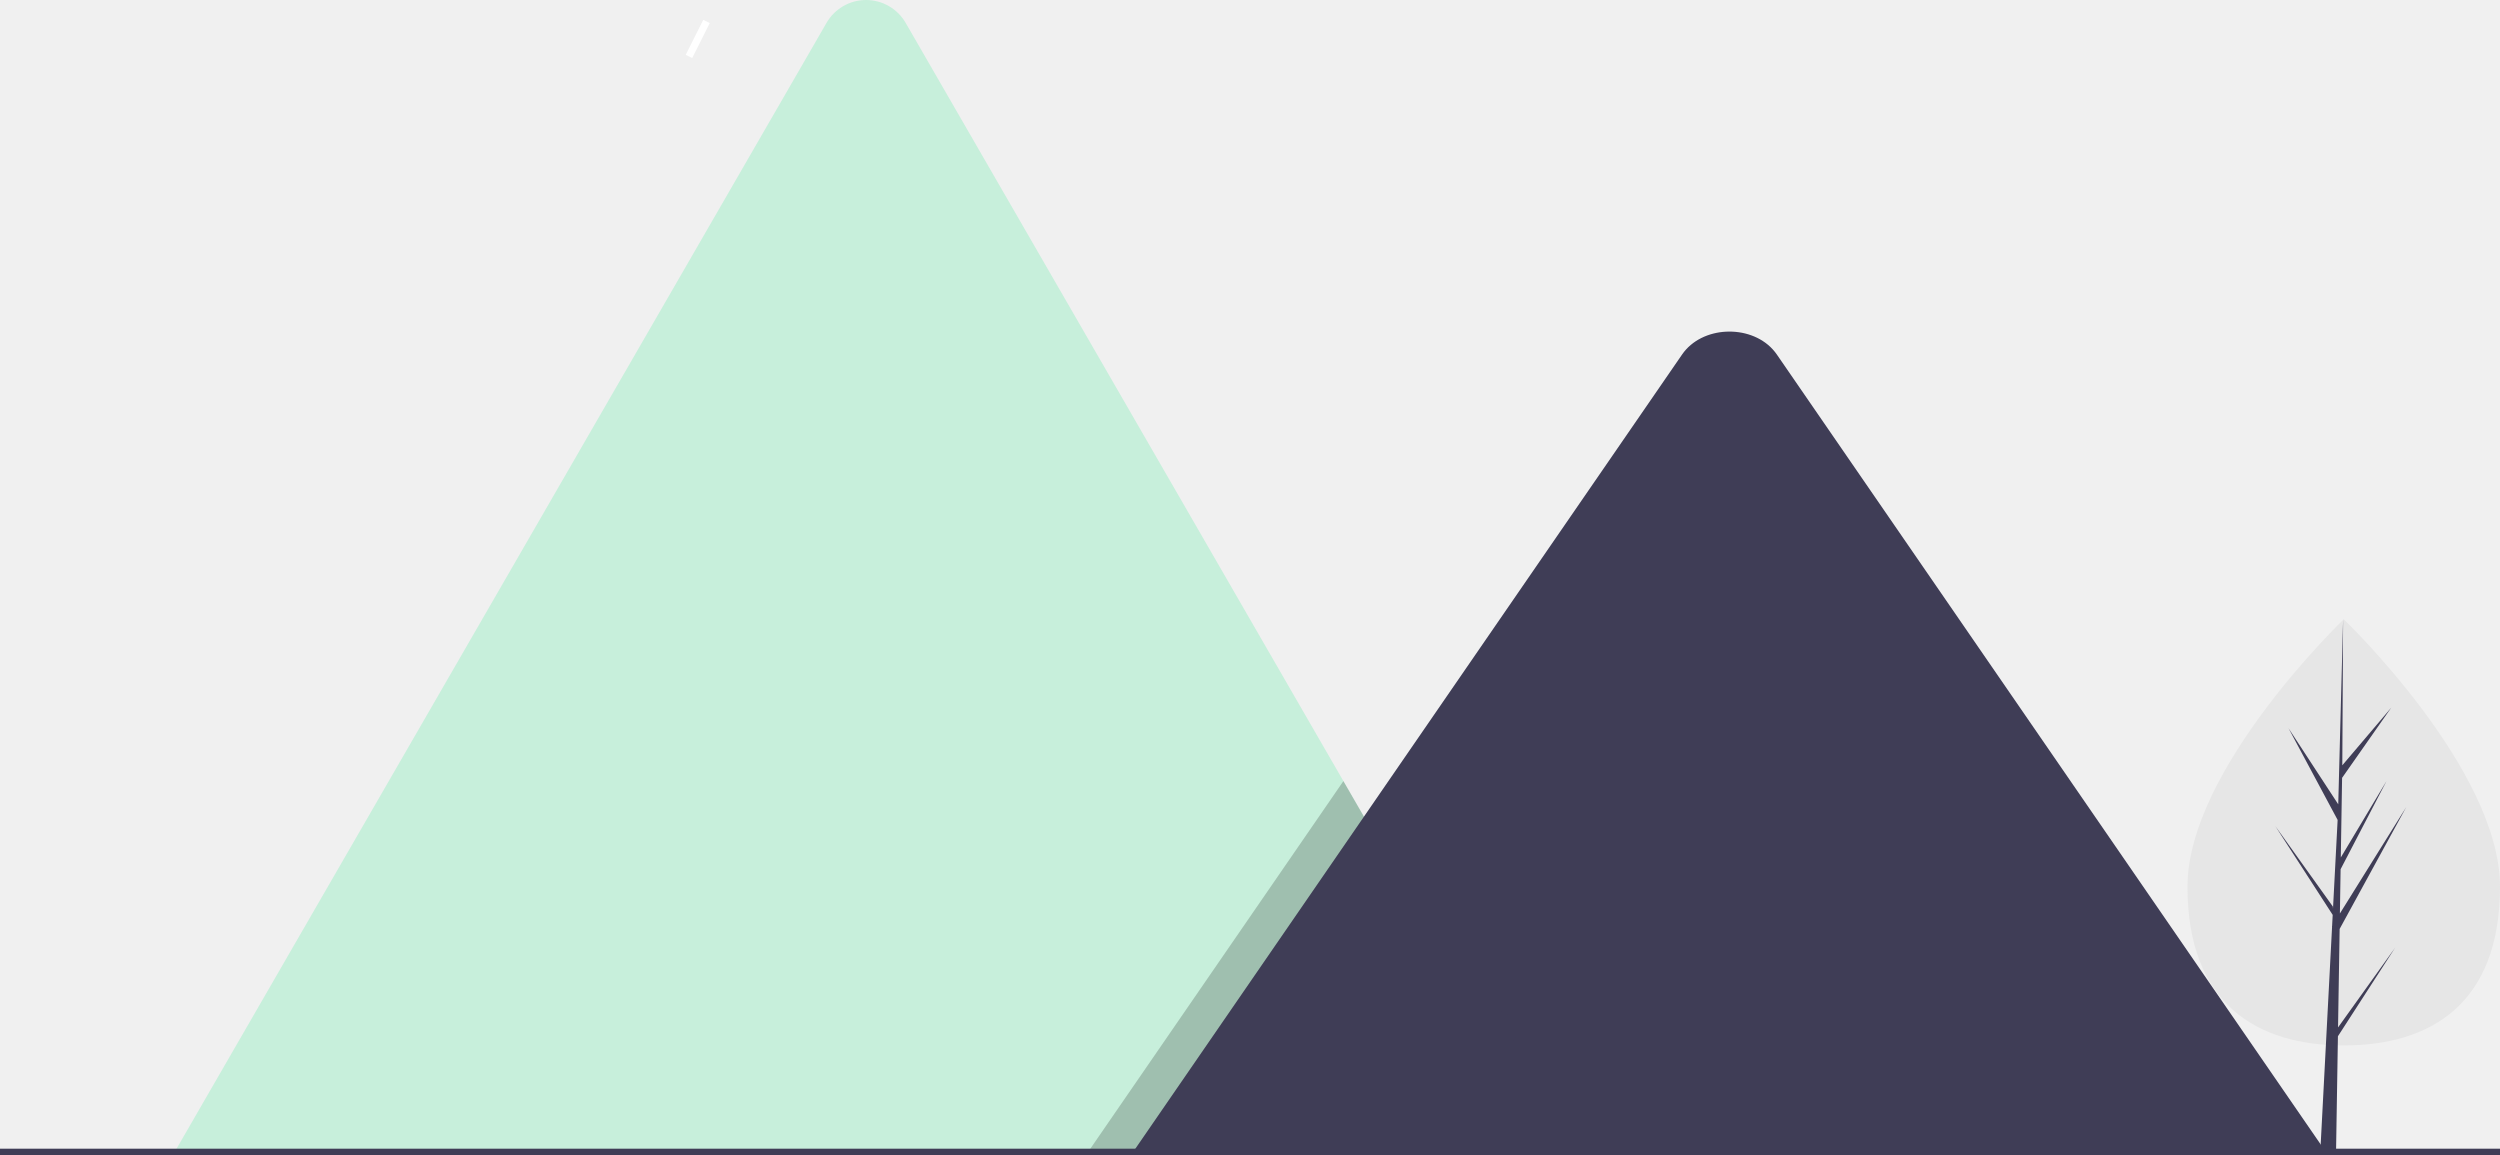
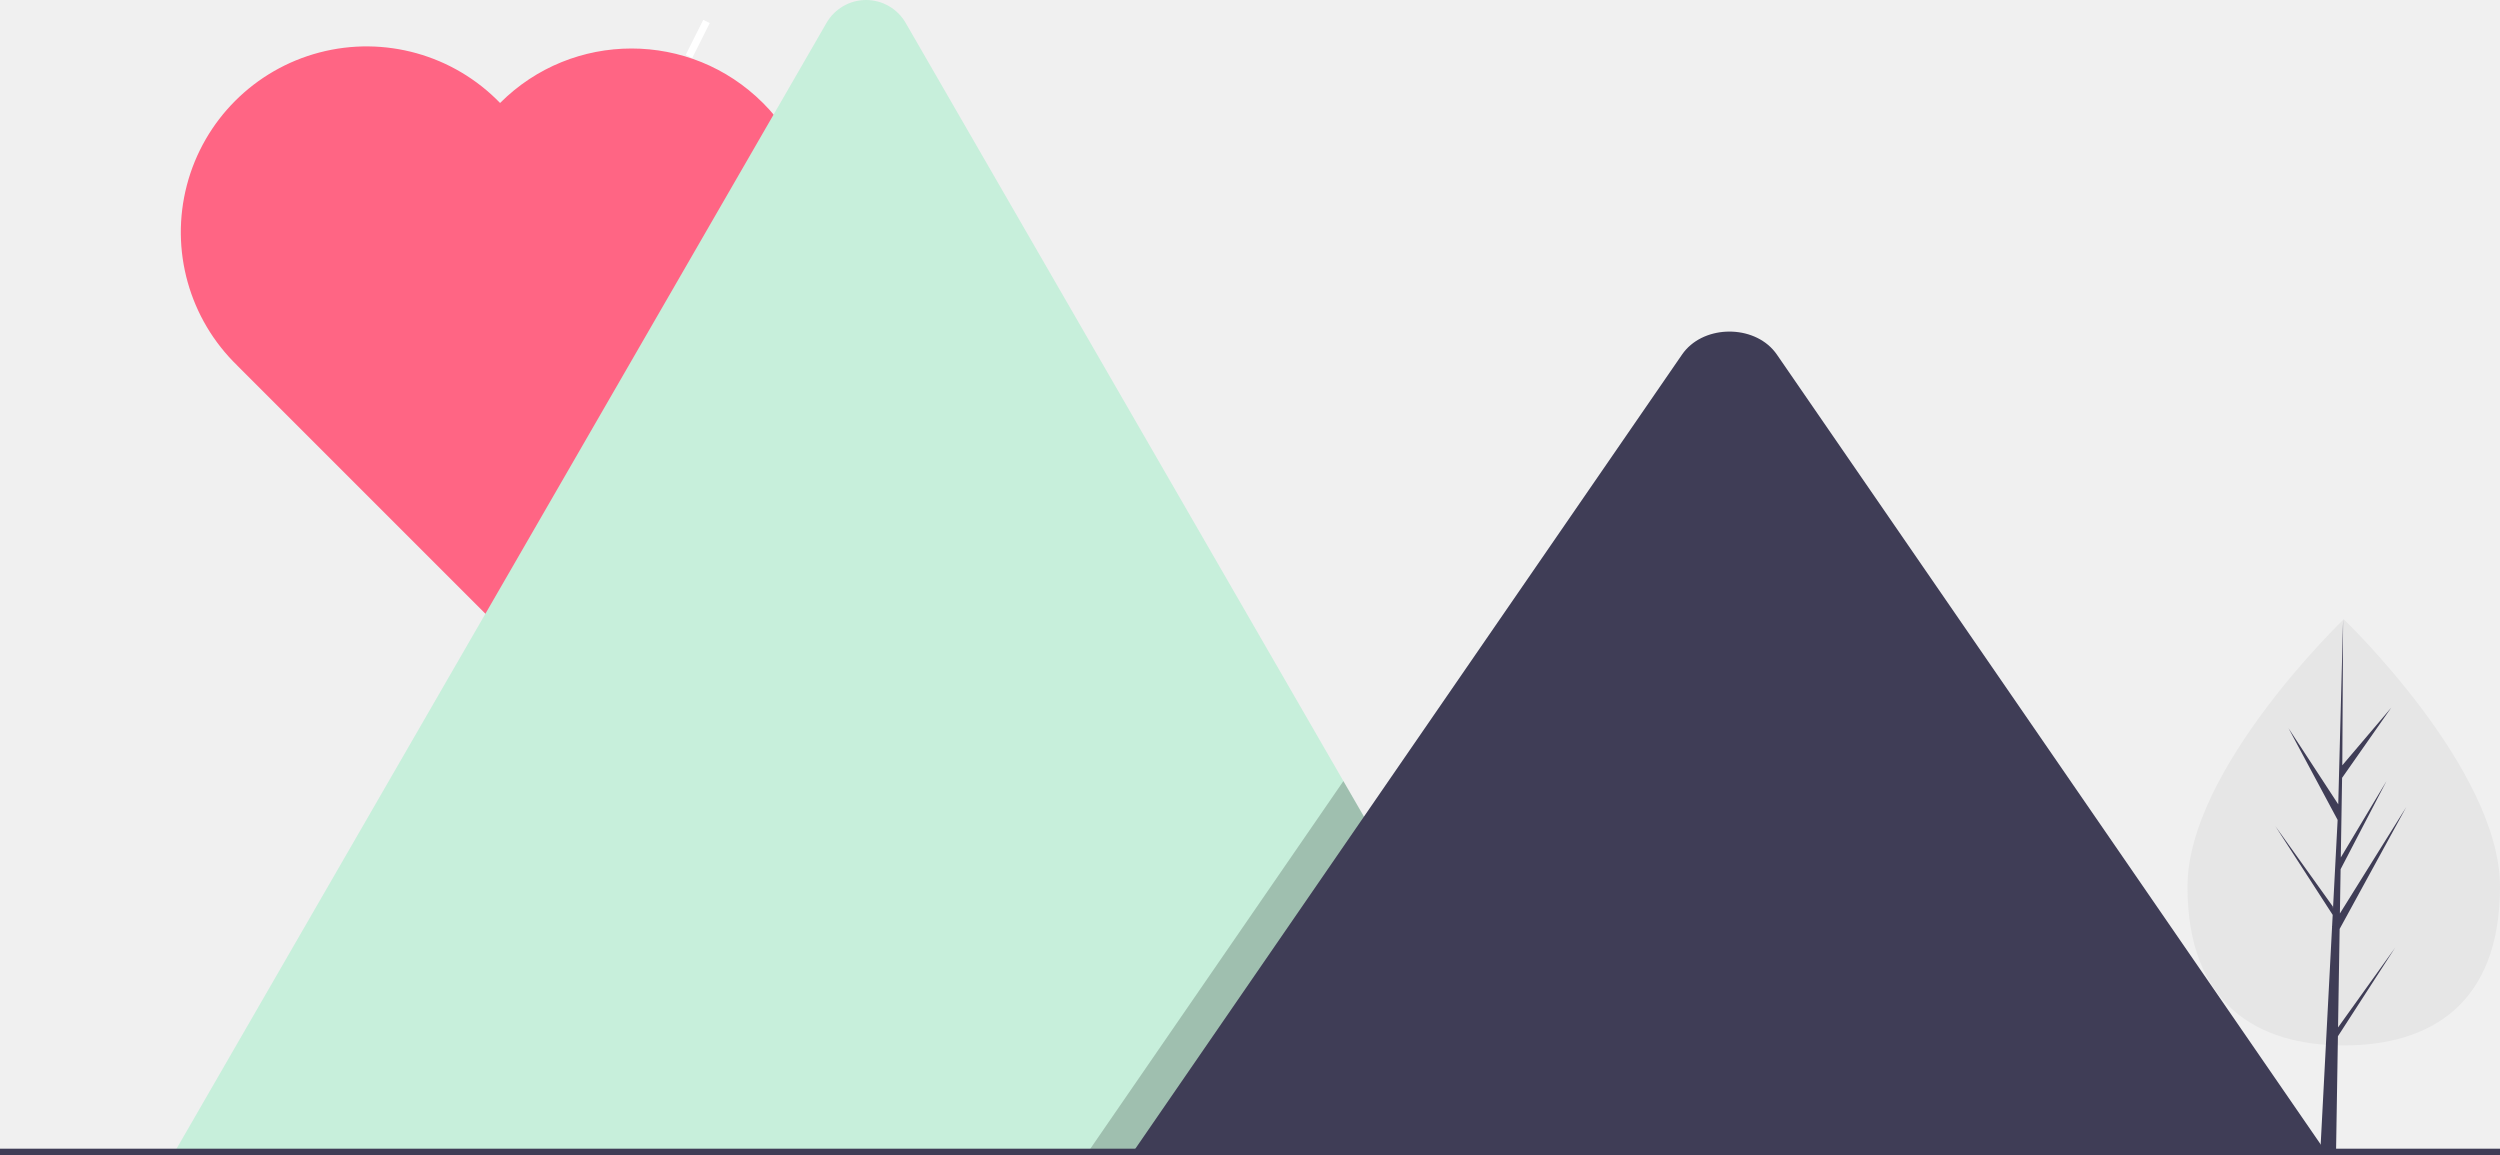
<svg xmlns="http://www.w3.org/2000/svg" width="538.316" height="248.701" viewBox="0 0 538.316 248.701">
-   <g transform="translate(0 0.081)">
-     <rect width="1.56" height="8.423" transform="matrix(0.894, 0.448, -0.448, 0.894, 151.429, 4.194)" fill="#fff" />
-     <path d="M515.879,460.548H219.03a6.053,6.053,0,0,1-1.109-.088l140.4-243.186a9.83,9.83,0,0,1,17.112,0l94.223,163.2,4.514,7.809Z" transform="translate(-180.384 -212.365)" fill="#c7efdb" />
-     <path d="M487.593,357.435H386.241l49.754-72.268,3.58-5.206,1.79-2.6,4.514,7.809Z" transform="translate(-152.097 -109.252)" opacity="0.2" />
-     <path d="M815.3,506.652H558.547L608.3,434.384l3.58-5.206L676.714,335c4.25-6.172,14.476-6.557,19.473-1.164A11.719,11.719,0,0,1,697.12,335Z" transform="translate(-314.519 -258.744)" fill="#3f3d56" />
-     <rect width="538.316" height="1.358" transform="translate(0 247.262)" fill="#3f3d56" />
-     <circle cx="4.467" cy="4.467" r="4.467" transform="translate(317.487 217.6)" fill="#3f3d56" />
-     <path d="M1000.286,489.826c0,25.34-15.064,34.188-33.647,34.188s-33.647-8.848-33.647-34.188,33.647-57.577,33.647-57.577S1000.286,464.485,1000.286,489.826Z" transform="translate(-461.97 -298.984)" fill="#e6e6e6" />
-     <path d="M821.689,307.773l.344-21.208,14.341-26.237-14.287,22.91.155-9.536,9.884-18.982-9.843,16.459h0l.279-17.15,10.584-15.112-10.54,12.415.174-31.448-1.094,41.632.09-1.717-10.761-16.471L821.6,263.095l-1,19.154-.03-.509-12.4-17.333,12.367,19.13-.125,2.4-.022.036.01.2-2.544,48.6h3.4l.407-25.1L834,290.577Z" transform="translate(-318.247 -86.62)" fill="#3f3d56" />
+   <g id="undraw_true_love_cy8x" transform="translate(0 0.081)">
+     <g id="Heart">
+       <path id="Path_76" data-name="Path 76" d="M345.868,241.23a40.01,40.01,0,0,0-56.583,0l-.011.011A40,40,0,1,0,232.711,297.8l-.008.008,56.583,56.583,56.583-56.583a40.01,40.01,0,0,0,0-56.583Z" transform="translate(-181.594 -219.148)" fill="#ff6584" />
+     </g>
+     <g id="Mountain">
+       <rect id="Rectangle_8" data-name="Rectangle 8" width="1.56" height="8.423" transform="matrix(0.894, 0.448, -0.448, 0.894, 151.429, 4.194)" fill="#fff" />
+       <path id="Path_77" data-name="Path 77" d="M515.879,460.548H219.03a6.053,6.053,0,0,1-1.109-.088l140.4-243.186a9.83,9.83,0,0,1,17.112,0l94.223,163.2,4.514,7.809Z" transform="translate(-180.384 -212.365)" fill="#c7efdb" />
+       <path id="Path_78" data-name="Path 78" d="M487.593,357.435H386.241l49.754-72.268,3.58-5.206,1.79-2.6,4.514,7.809Z" transform="translate(-152.097 -109.252)" opacity="0.2" />
+       <path id="Path_79" data-name="Path 79" d="M815.3,506.652H558.547L608.3,434.384l3.58-5.206L676.714,335c4.25-6.172,14.476-6.557,19.473-1.164A11.719,11.719,0,0,1,697.12,335Z" transform="translate(-314.519 -258.744)" fill="#3f3d56" />
+       <rect id="Rectangle_9" data-name="Rectangle 9" width="538.316" height="1.358" transform="translate(0 247.262)" fill="#3f3d56" />
+       <circle id="Ellipse_28" data-name="Ellipse 28" cx="4.467" cy="4.467" r="4.467" transform="translate(317.487 217.6)" fill="#3f3d56" />
+       <path id="Path_84" data-name="Path 84" d="M1000.286,489.826c0,25.34-15.064,34.188-33.647,34.188s-33.647-8.848-33.647-34.188,33.647-57.577,33.647-57.577S1000.286,464.485,1000.286,489.826Z" transform="translate(-461.97 -298.984)" fill="#e6e6e6" />
+       <path id="Path_85" data-name="Path 85" d="M821.689,307.773l.344-21.208,14.341-26.237-14.287,22.91.155-9.536,9.884-18.982-9.843,16.459h0l.279-17.15,10.584-15.112-10.54,12.415.174-31.448-1.094,41.632.09-1.717-10.761-16.471L821.6,263.095l-1,19.154-.03-.509-12.4-17.333,12.367,19.13-.125,2.4-.022.036.01.2-2.544,48.6h3.4l.407-25.1L834,290.577Z" transform="translate(-318.247 -86.62)" fill="#3f3d56" />
+     </g>
  </g>
</svg>
